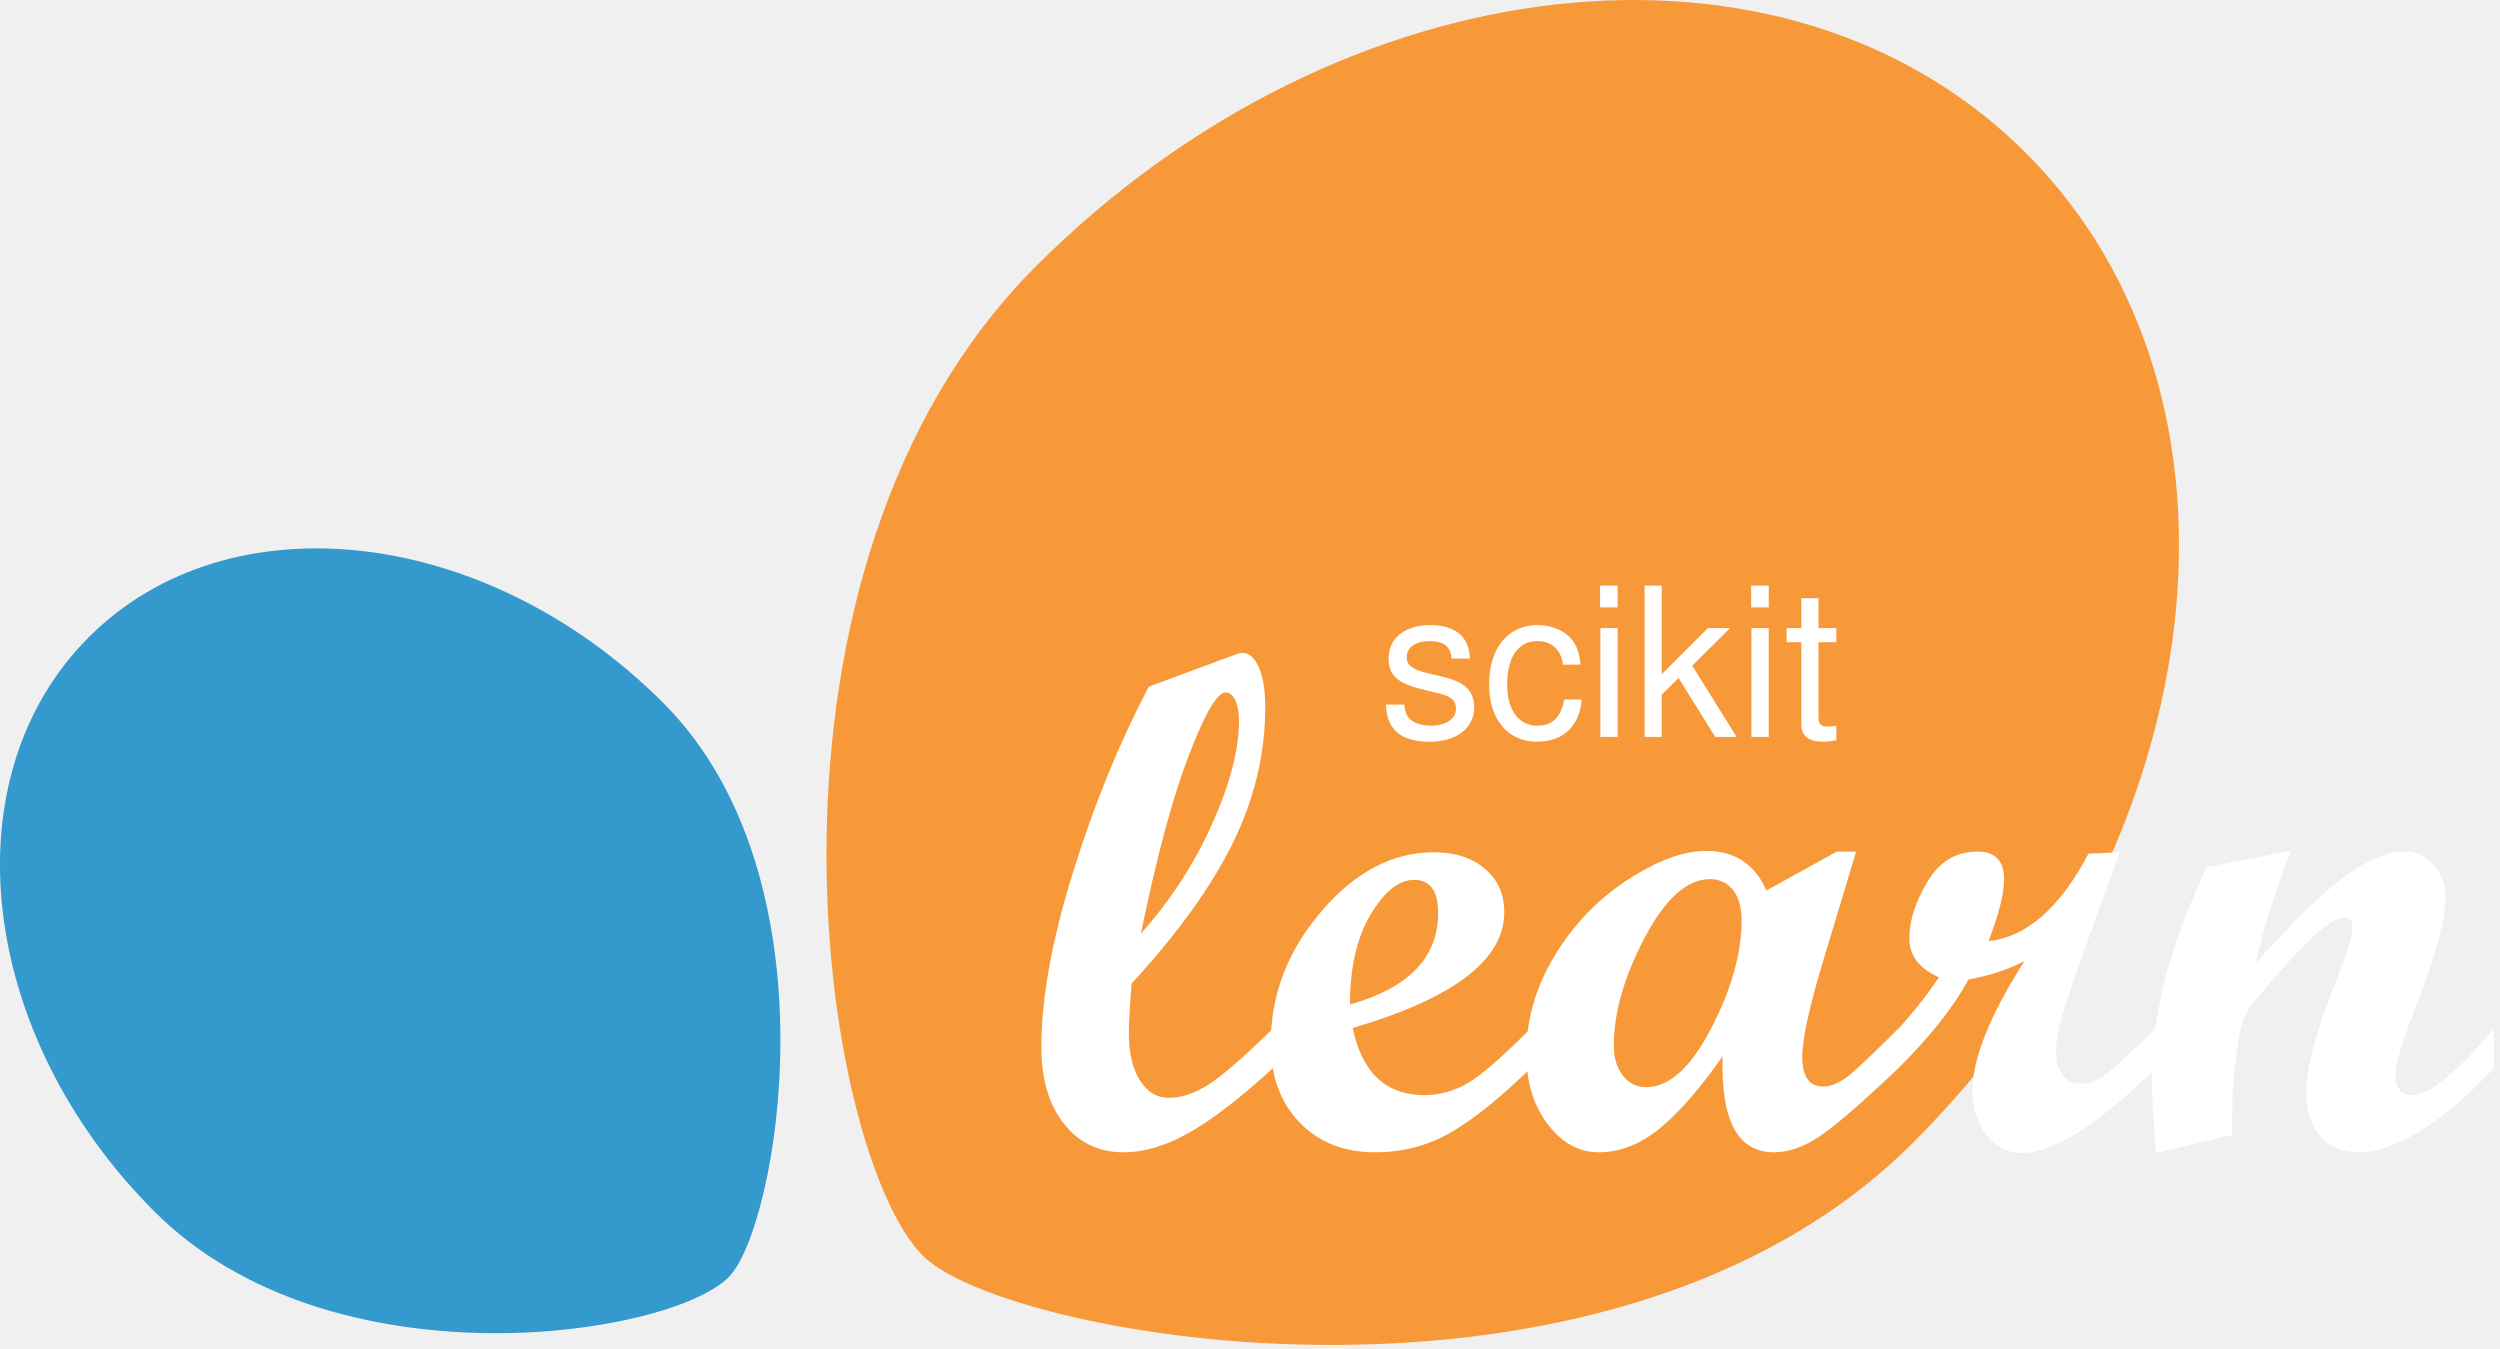
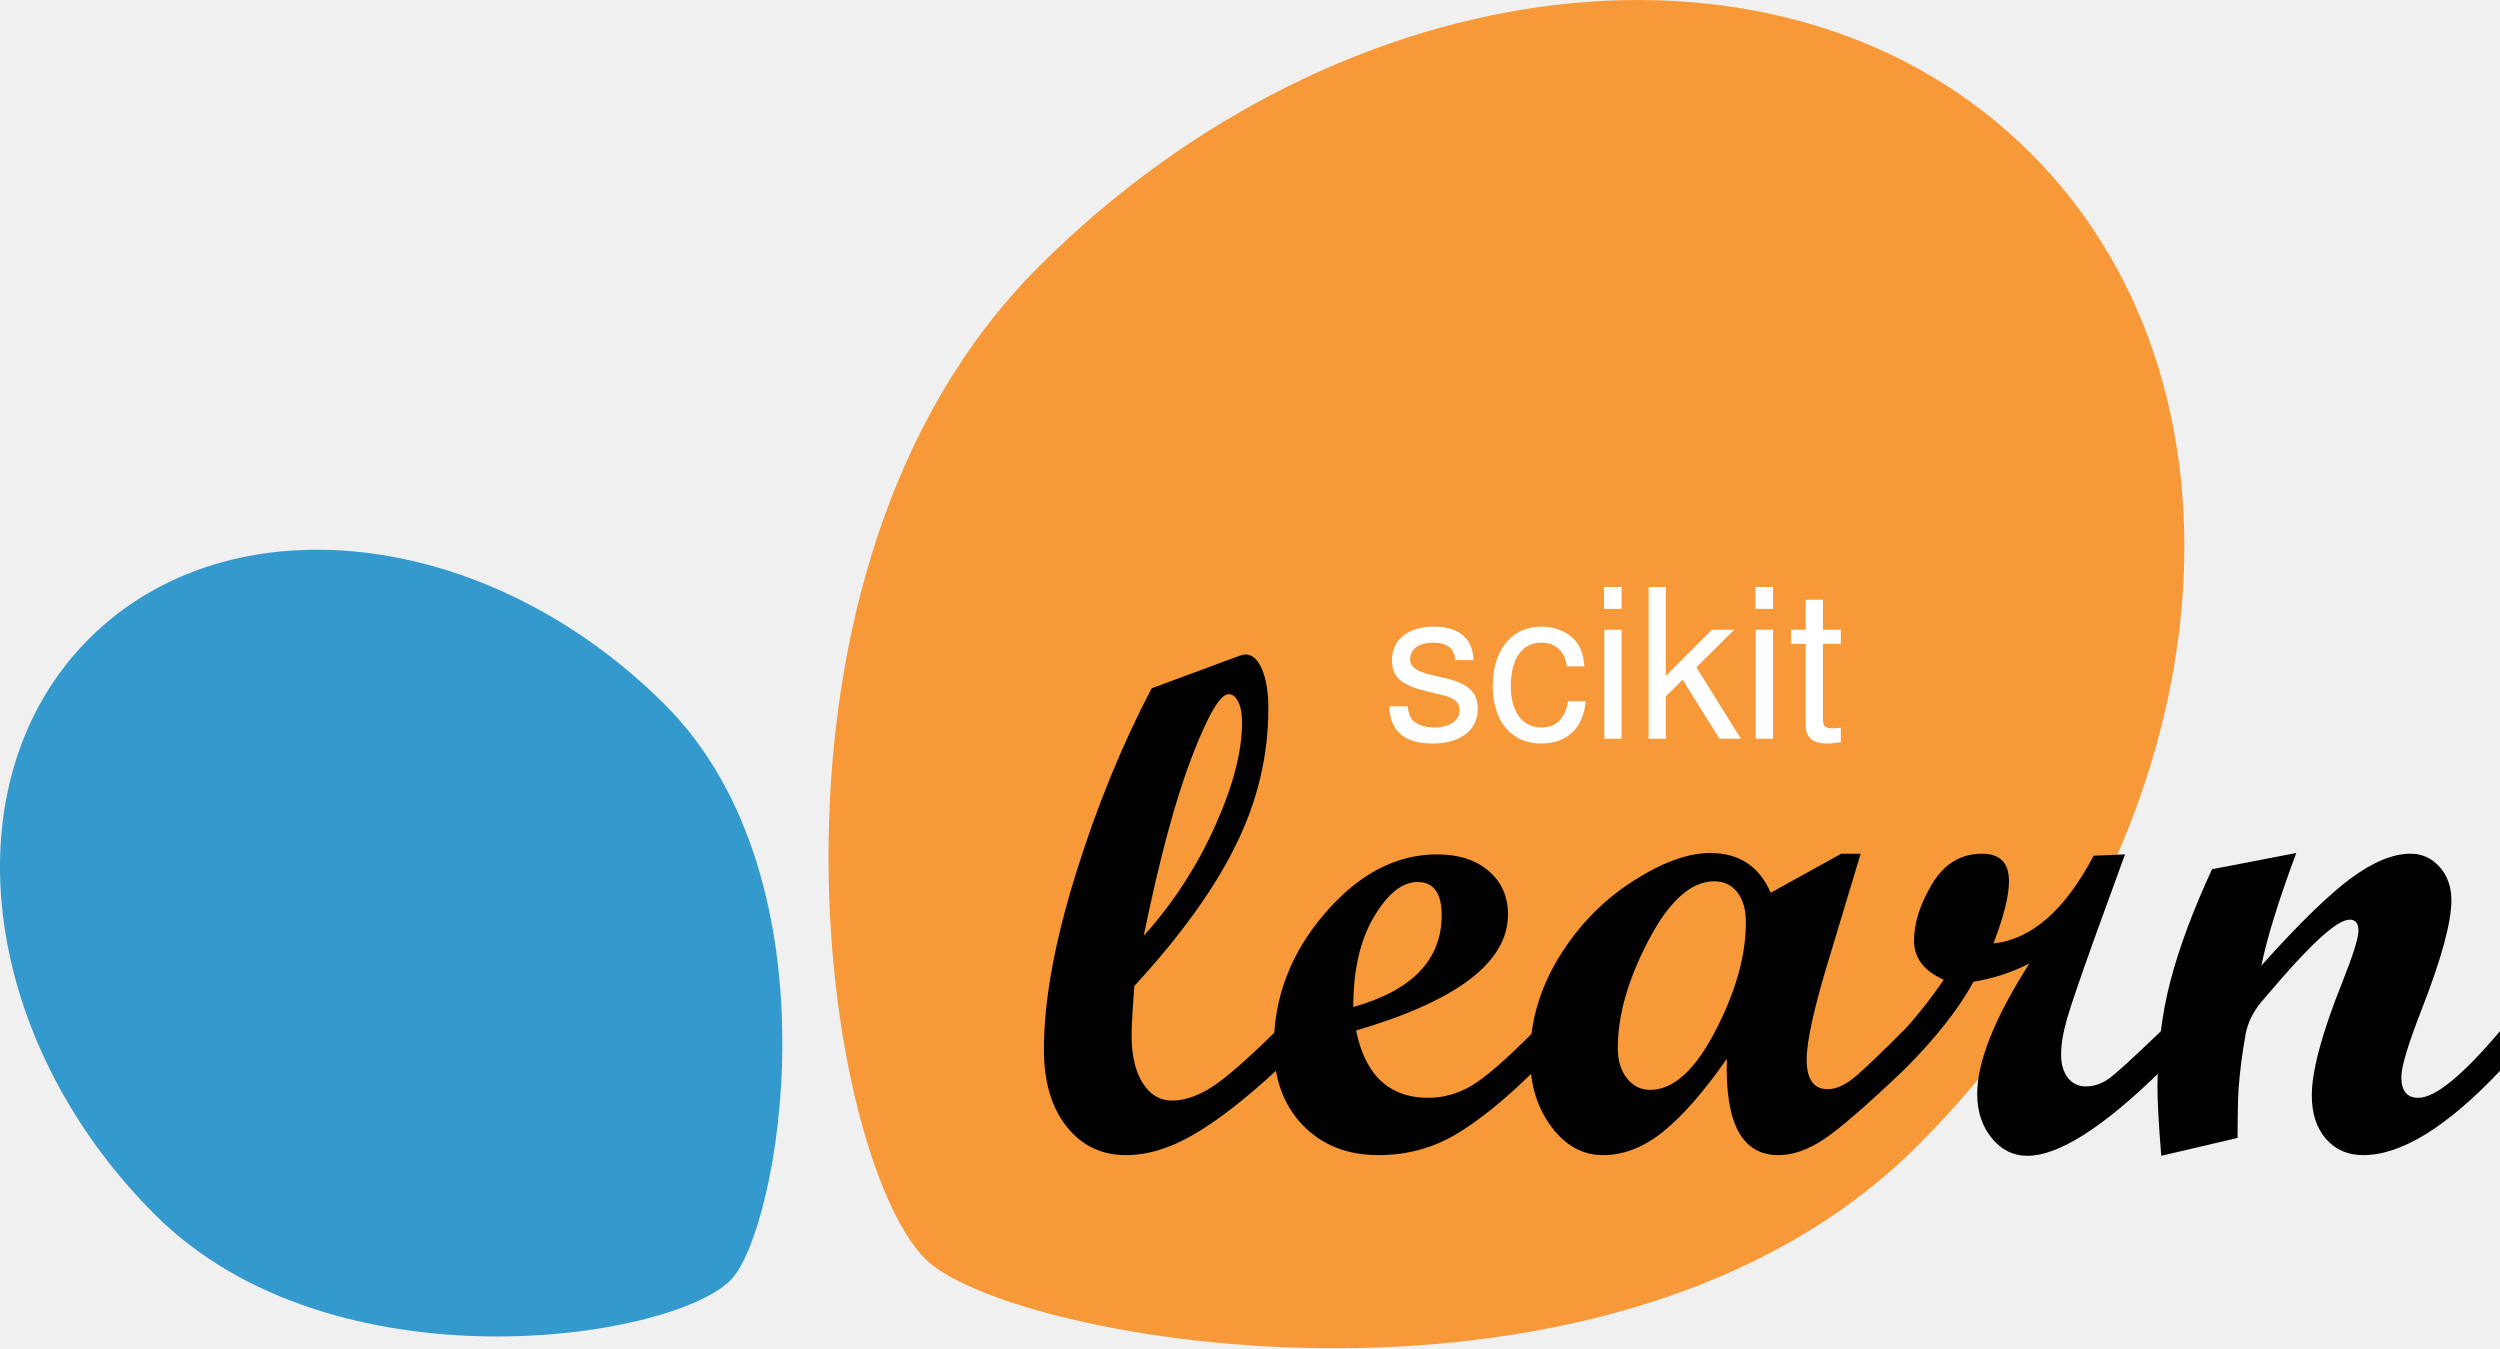
- <svg xmlns="http://www.w3.org/2000/svg" width="278px" height="150px" viewBox="0 0 278 150" version="1.1">
-   <defs />
-   <g id="Page-1" stroke="none" stroke-width="1" fill="none" fill-rule="evenodd">
-     <g id="Group">
-       <path d="M212.711,127.088 C246.58,93.221 252.209,43.942 225.283,17.018 C198.361,-9.903 149.084,-4.275 115.217,29.59 C81.35,63.456 91.147,128.158 102.647,139.66 C111.94,148.953 178.846,160.953 212.711,127.088 Z" id="path5" fill="#F89939" fill-rule="nonzero" />
-       <path d="M73.741,78.151 C54.093,58.503 25.499,55.232 9.874,70.856 C-5.747,86.478 -2.481,115.076 17.171,134.721 C36.823,154.375 74.366,148.69 81.034,142.016 C86.43,136.629 93.395,97.801 73.741,78.151 Z" id="path7" fill="#3499CD" fill-rule="nonzero" />
-       <path d="M141.534,118.787 C138.063,121.982 135.018,124.34 132.401,125.855 C129.784,127.375 127.288,128.134 124.913,128.134 C122.181,128.134 119.977,127.075 118.306,124.956 C116.632,122.835 115.798,119.991 115.798,116.413 C115.798,111.052 116.96,104.616 119.284,97.112 C121.604,89.602 124.429,82.682 127.747,76.351 L137.476,72.749 C137.781,72.647 138.013,72.595 138.167,72.595 C138.905,72.595 139.515,73.139 139.983,74.222 C140.456,75.31 140.694,76.772 140.694,78.61 C140.694,83.819 139.495,88.862 137.092,93.739 C134.69,98.618 130.938,103.825 125.832,109.366 C125.627,112.022 125.525,113.846 125.525,114.843 C125.525,117.066 125.933,118.825 126.75,120.128 C127.568,121.433 128.652,122.081 130.006,122.081 C131.387,122.081 132.854,121.587 134.412,120.591 C135.967,119.593 138.342,117.527 141.533,114.384 L141.533,118.787 L141.534,118.787 Z M126.866,103.814 C130.108,100.209 132.741,96.166 134.757,91.693 C136.773,87.218 137.78,83.369 137.78,80.144 C137.78,79.204 137.641,78.44 137.362,77.866 C137.081,77.291 136.721,77.002 136.288,77.002 C135.347,77.002 133.972,79.354 132.171,84.059 C130.37,88.763 128.602,95.349 126.866,103.814 Z" id="path13" fill="#FFFFFF" fill-rule="nonzero" />
-       <path d="M170.186,118.787 C166.944,121.982 164.034,124.34 161.454,125.855 C158.874,127.375 156.03,128.134 152.913,128.134 C149.44,128.134 146.638,127.023 144.503,124.804 C142.372,122.579 141.308,119.658 141.308,116.031 C141.308,110.619 143.183,105.722 146.941,101.343 C150.691,96.962 154.855,94.773 159.425,94.773 C161.8,94.773 163.7,95.388 165.132,96.613 C166.562,97.84 167.277,99.447 167.277,101.439 C167.277,106.726 161.66,111.013 150.425,114.308 C151.445,119.285 154.113,121.777 158.429,121.777 C160.115,121.777 161.722,121.324 163.253,120.42 C164.788,119.512 167.097,117.498 170.187,114.385 L170.187,118.787 L170.186,118.787 Z M150.116,111.703 C156.651,109.863 159.921,106.469 159.921,101.515 C159.921,99.064 159.026,97.839 157.241,97.839 C155.555,97.839 153.948,99.12 152.417,101.689 C150.881,104.254 150.116,107.59 150.116,111.703 Z" id="path15" fill="#FFFFFF" fill-rule="nonzero" />
-       <path d="M211.092,118.787 C207.006,122.668 204.082,125.199 202.322,126.375 C200.56,127.549 198.875,128.135 197.265,128.135 C193.23,128.135 191.329,124.574 191.558,117.449 C189.005,121.099 186.648,123.793 184.49,125.533 C182.334,127.269 180.107,128.135 177.806,128.135 C175.562,128.135 173.654,127.084 172.081,124.977 C170.508,122.87 169.727,120.286 169.727,117.219 C169.727,113.391 170.778,109.739 172.883,106.264 C174.992,102.791 177.692,99.985 180.985,97.84 C184.278,95.695 187.192,94.621 189.717,94.621 C192.91,94.621 195.145,96.09 196.422,99.025 L204.25,94.699 L206.398,94.699 L203.017,105.92 C201.281,111.565 200.41,115.434 200.41,117.527 C200.41,119.722 201.187,120.82 202.746,120.82 C203.738,120.82 204.836,120.291 206.037,119.23 C207.238,118.169 208.92,116.554 211.09,114.384 L211.09,118.787 L211.092,118.787 Z M183.055,120.896 C185.608,120.896 188.014,118.72 190.278,114.367 C192.538,110.012 193.667,105.994 193.667,102.318 C193.667,100.89 193.345,99.771 192.71,98.968 C192.069,98.161 191.214,97.761 190.144,97.761 C187.589,97.761 185.167,99.931 182.886,104.273 C180.601,108.615 179.456,112.611 179.456,116.259 C179.456,117.64 179.796,118.757 180.472,119.613 C181.148,120.469 182.006,120.896 183.055,120.896 Z" id="path17" fill="#FFFFFF" fill-rule="nonzero" />
-       <path d="M239.705,118.787 C233.295,125.068 228.353,128.211 224.881,128.211 C223.322,128.211 222.006,127.553 220.936,126.242 C219.866,124.926 219.327,123.297 219.327,121.355 C219.327,117.755 221.257,112.931 225.112,106.878 C223.221,107.849 221.155,108.523 218.907,108.907 C217.247,111.971 214.641,115.266 211.093,118.786 L210.214,118.786 L210.214,115.343 C212.204,113.275 214.005,111.052 215.614,108.677 C213.415,107.706 212.319,106.263 212.319,104.351 C212.319,102.382 212.987,100.283 214.331,98.046 C215.671,95.814 217.515,94.698 219.866,94.698 C221.858,94.698 222.852,95.716 222.852,97.76 C222.852,99.369 222.278,101.666 221.127,104.655 C225.365,104.194 229.068,100.954 232.236,94.926 L235.72,94.772 L232.158,104.577 C230.678,108.714 229.72,111.532 229.287,113.024 C228.854,114.516 228.635,115.84 228.635,116.987 C228.635,118.061 228.885,118.919 229.381,119.553 C229.879,120.196 230.551,120.512 231.393,120.512 C232.311,120.512 233.194,120.198 234.036,119.576 C234.878,118.945 236.768,117.217 239.706,114.383 L239.706,118.787 L239.705,118.787 Z" id="path19" fill="#FFFFFF" fill-rule="nonzero" />
-       <path d="M277.319,118.787 C271.421,125.021 266.362,128.135 262.151,128.135 C260.44,128.135 259.061,127.535 258.014,126.334 C256.965,125.135 256.442,123.527 256.442,121.51 C256.442,118.778 257.567,114.602 259.815,108.987 C261.014,105.973 261.616,104.055 261.616,103.241 C261.616,102.423 261.294,102.014 260.659,102.014 C260.302,102.014 259.827,102.194 259.241,102.549 C258.702,102.906 258.077,103.408 257.362,104.045 C256.725,104.631 256.008,105.346 255.217,106.186 C254.526,106.907 253.785,107.723 252.998,108.639 L250.85,111.131 C249.907,112.279 249.319,113.49 249.09,114.768 C248.705,116.938 248.451,118.932 248.322,120.747 C248.244,122.097 248.207,123.921 248.207,126.224 L239.742,128.212 C239.463,124.765 239.32,122.198 239.32,120.515 C239.32,116.404 239.799,112.509 240.758,108.833 C241.715,105.153 243.252,101.019 245.373,96.421 L254.717,94.622 C252.752,99.909 251.463,104.069 250.85,107.106 C255.038,102.434 258.358,99.2 260.819,97.397 C263.276,95.596 265.464,94.7 267.376,94.7 C268.675,94.7 269.761,95.19 270.626,96.171 C271.495,97.153 271.927,98.386 271.927,99.86 C271.927,102.309 270.829,106.344 268.636,111.964 C267.128,115.818 266.374,118.319 266.374,119.474 C266.374,121.011 267.001,121.779 268.255,121.779 C270.122,121.779 273.146,119.314 277.319,114.386 L277.319,118.787 Z" id="path21" fill="#FFFFFF" fill-rule="nonzero" />
-       <text id="text25" fill="#FFFFFF" font-family="Helvetica" font-size="23.08" font-weight="normal">
-         <tspan x="153.333" y="81.946">scikit</tspan>
-       </text>
+ <svg xmlns="http://www.w3.org/2000/svg" version="1.1" id="Layer_1" x="0px" y="0px" width="73.374mm" height="39.571mm" viewBox="0 0 277.319 149.559" enable-background="new 0 0 792 612" xml:space="preserve">
+   <defs id="defs33" />
+   <g id="g3" transform="translate(-120.6086,-220.2602)">
+     <path d="m 333.32,347.348 c 33.869,-33.867 39.498,-83.146 12.572,-110.07 -26.922,-26.921 -76.199,-21.293 -110.066,12.572 -33.867,33.866 -24.07,98.568 -12.57,110.07 9.293,9.293 76.199,21.293 110.064,-12.572 z" id="path5" style="fill:#f89939" />
+     <path d="m 194.35,298.411 c -19.648,-19.648 -48.242,-22.919 -63.867,-7.295 -15.621,15.622 -12.355,44.22 7.297,63.865 19.652,19.654 57.195,13.969 63.863,7.295 5.396,-5.387 12.361,-44.215 -7.293,-63.865 z" id="path7" style="fill:#3499cd" />
+   </g>
+   <g id="g9" transform="translate(-120.6086,-220.2602)">
+     <g id="g11">
+       <path d="m 262.143,339.047 c -3.471,3.195 -6.516,5.553 -9.133,7.068 -2.617,1.52 -5.113,2.279 -7.488,2.279 -2.732,0 -4.936,-1.059 -6.607,-3.178 -1.674,-2.121 -2.508,-4.965 -2.508,-8.543 0,-5.361 1.162,-11.797 3.486,-19.301 2.32,-7.51 5.145,-14.43 8.463,-20.761 l 9.729,-3.602 c 0.305,-0.102 0.537,-0.154 0.691,-0.154 0.738,0 1.348,0.544 1.816,1.627 0.473,1.088 0.711,2.55 0.711,4.388 0,5.209 -1.199,10.252 -3.602,15.129 -2.402,4.879 -6.154,10.086 -11.26,15.627 -0.205,2.656 -0.307,4.48 -0.307,5.477 0,2.223 0.408,3.982 1.225,5.285 0.818,1.305 1.902,1.953 3.256,1.953 1.381,0 2.848,-0.494 4.406,-1.49 1.555,-0.998 3.93,-3.064 7.121,-6.207 v 4.403 z m -14.668,-14.973 c 3.242,-3.605 5.875,-7.648 7.891,-12.121 2.016,-4.475 3.023,-8.324 3.023,-11.549 0,-0.94 -0.139,-1.704 -0.418,-2.278 -0.281,-0.575 -0.641,-0.864 -1.074,-0.864 -0.941,0 -2.316,2.352 -4.117,7.057 -1.801,4.704 -3.569,11.29 -5.305,19.755 z" id="path13" style="fill:#010101" />
+       <path d="m 290.795,339.047 c -3.242,3.195 -6.152,5.553 -8.732,7.068 -2.58,1.52 -5.424,2.279 -8.541,2.279 -3.473,0 -6.275,-1.111 -8.41,-3.33 -2.131,-2.225 -3.195,-5.146 -3.195,-8.773 0,-5.412 1.875,-10.309 5.633,-14.688 3.75,-4.381 7.914,-6.57 12.484,-6.57 2.375,0 4.275,0.615 5.707,1.84 1.43,1.227 2.145,2.834 2.145,4.826 0,5.287 -5.617,9.574 -16.852,12.869 1.02,4.977 3.688,7.469 8.004,7.469 1.686,0 3.293,-0.453 4.824,-1.357 1.535,-0.908 3.844,-2.922 6.934,-6.035 v 4.402 z m -20.07,-7.084 c 6.535,-1.84 9.805,-5.234 9.805,-10.188 0,-2.451 -0.895,-3.676 -2.68,-3.676 -1.686,0 -3.293,1.281 -4.824,3.85 -1.536,2.565 -2.301,5.901 -2.301,10.014 z" id="path15" style="fill:#010101" />
+       <path d="m 331.701,339.047 c -4.086,3.881 -7.01,6.412 -8.77,7.588 -1.762,1.174 -3.447,1.76 -5.057,1.76 -4.035,0 -5.936,-3.561 -5.707,-10.686 -2.553,3.65 -4.91,6.344 -7.068,8.084 -2.156,1.736 -4.383,2.602 -6.684,2.602 -2.244,0 -4.152,-1.051 -5.725,-3.158 -1.573,-2.107 -2.354,-4.691 -2.354,-7.758 0,-3.828 1.051,-7.48 3.156,-10.955 2.109,-3.473 4.809,-6.279 8.102,-8.424 3.293,-2.145 6.207,-3.219 8.732,-3.219 3.193,0 5.428,1.469 6.705,4.404 l 7.828,-4.326 h 2.148 l -3.381,11.221 c -1.736,5.645 -2.607,9.514 -2.607,11.607 0,2.195 0.777,3.293 2.336,3.293 0.992,0 2.09,-0.529 3.291,-1.59 1.201,-1.061 2.883,-2.676 5.053,-4.846 v 4.403 z m -28.037,2.109 c 2.553,0 4.959,-2.176 7.223,-6.529 2.26,-4.355 3.389,-8.373 3.389,-12.049 0,-1.428 -0.322,-2.547 -0.957,-3.35 -0.641,-0.807 -1.496,-1.207 -2.566,-1.207 -2.555,0 -4.977,2.17 -7.258,6.512 -2.285,4.342 -3.43,8.338 -3.43,11.986 0,1.381 0.34,2.498 1.016,3.354 0.676,0.856 1.534,1.283 2.583,1.283 z" id="path17" style="fill:#010101" />
+       <path d="m 360.314,339.047 c -6.41,6.281 -11.352,9.424 -14.824,9.424 -1.559,0 -2.875,-0.658 -3.945,-1.969 -1.07,-1.316 -1.609,-2.945 -1.609,-4.887 0,-3.6 1.93,-8.424 5.785,-14.477 -1.891,0.971 -3.957,1.645 -6.205,2.029 -1.66,3.064 -4.266,6.359 -7.814,9.879 h -0.879 v -3.443 c 1.99,-2.068 3.791,-4.291 5.4,-6.666 -2.199,-0.971 -3.295,-2.414 -3.295,-4.326 0,-1.969 0.668,-4.068 2.012,-6.305 1.34,-2.232 3.184,-3.348 5.535,-3.348 1.992,0 2.986,1.018 2.986,3.062 0,1.609 -0.574,3.906 -1.725,6.895 4.238,-0.461 7.941,-3.701 11.109,-9.729 l 3.484,-0.154 -3.562,9.805 c -1.48,4.137 -2.438,6.955 -2.871,8.447 -0.433,1.492 -0.652,2.816 -0.652,3.963 0,1.074 0.25,1.932 0.746,2.566 0.498,0.643 1.17,0.959 2.012,0.959 0.918,0 1.801,-0.314 2.643,-0.936 0.842,-0.631 2.732,-2.359 5.67,-5.193 v 4.404 z" id="path19" style="fill:#010101" />
+       <path d="m 397.928,339.047 c -5.898,6.234 -10.957,9.348 -15.168,9.348 -1.711,0 -3.09,-0.6 -4.137,-1.801 -1.049,-1.199 -1.572,-2.807 -1.572,-4.824 0,-2.732 1.125,-6.908 3.373,-12.523 1.199,-3.014 1.801,-4.932 1.801,-5.746 0,-0.818 -0.322,-1.227 -0.957,-1.227 -0.357,0 -0.832,0.18 -1.418,0.535 -0.539,0.357 -1.164,0.859 -1.879,1.496 -0.637,0.586 -1.354,1.301 -2.145,2.141 -0.691,0.721 -1.432,1.537 -2.219,2.453 l -2.148,2.492 c -0.943,1.148 -1.531,2.359 -1.76,3.637 -0.385,2.17 -0.639,4.164 -0.768,5.979 -0.078,1.35 -0.115,3.174 -0.115,5.477 l -8.465,1.988 c -0.279,-3.447 -0.422,-6.014 -0.422,-7.697 0,-4.111 0.479,-8.006 1.438,-11.682 0.957,-3.68 2.494,-7.814 4.615,-12.412 l 9.344,-1.799 c -1.965,5.287 -3.254,9.447 -3.867,12.484 4.188,-4.672 7.508,-7.906 9.969,-9.709 2.457,-1.801 4.645,-2.697 6.557,-2.697 1.299,0 2.385,0.49 3.25,1.471 0.869,0.982 1.301,2.215 1.301,3.689 0,2.449 -1.098,6.484 -3.291,12.104 -1.508,3.854 -2.262,6.355 -2.262,7.51 0,1.537 0.627,2.305 1.881,2.305 1.867,0 4.891,-2.465 9.064,-7.393 z" id="path21" style="fill:#010101" />
    </g>
  </g>
+   <text font-size="23.079" id="text25" style="font-size:23.08px;line-height:0%;font-family:Helvetica;fill:#ffffff" x="153.333" y="81.946">scikit</text>
</svg>
